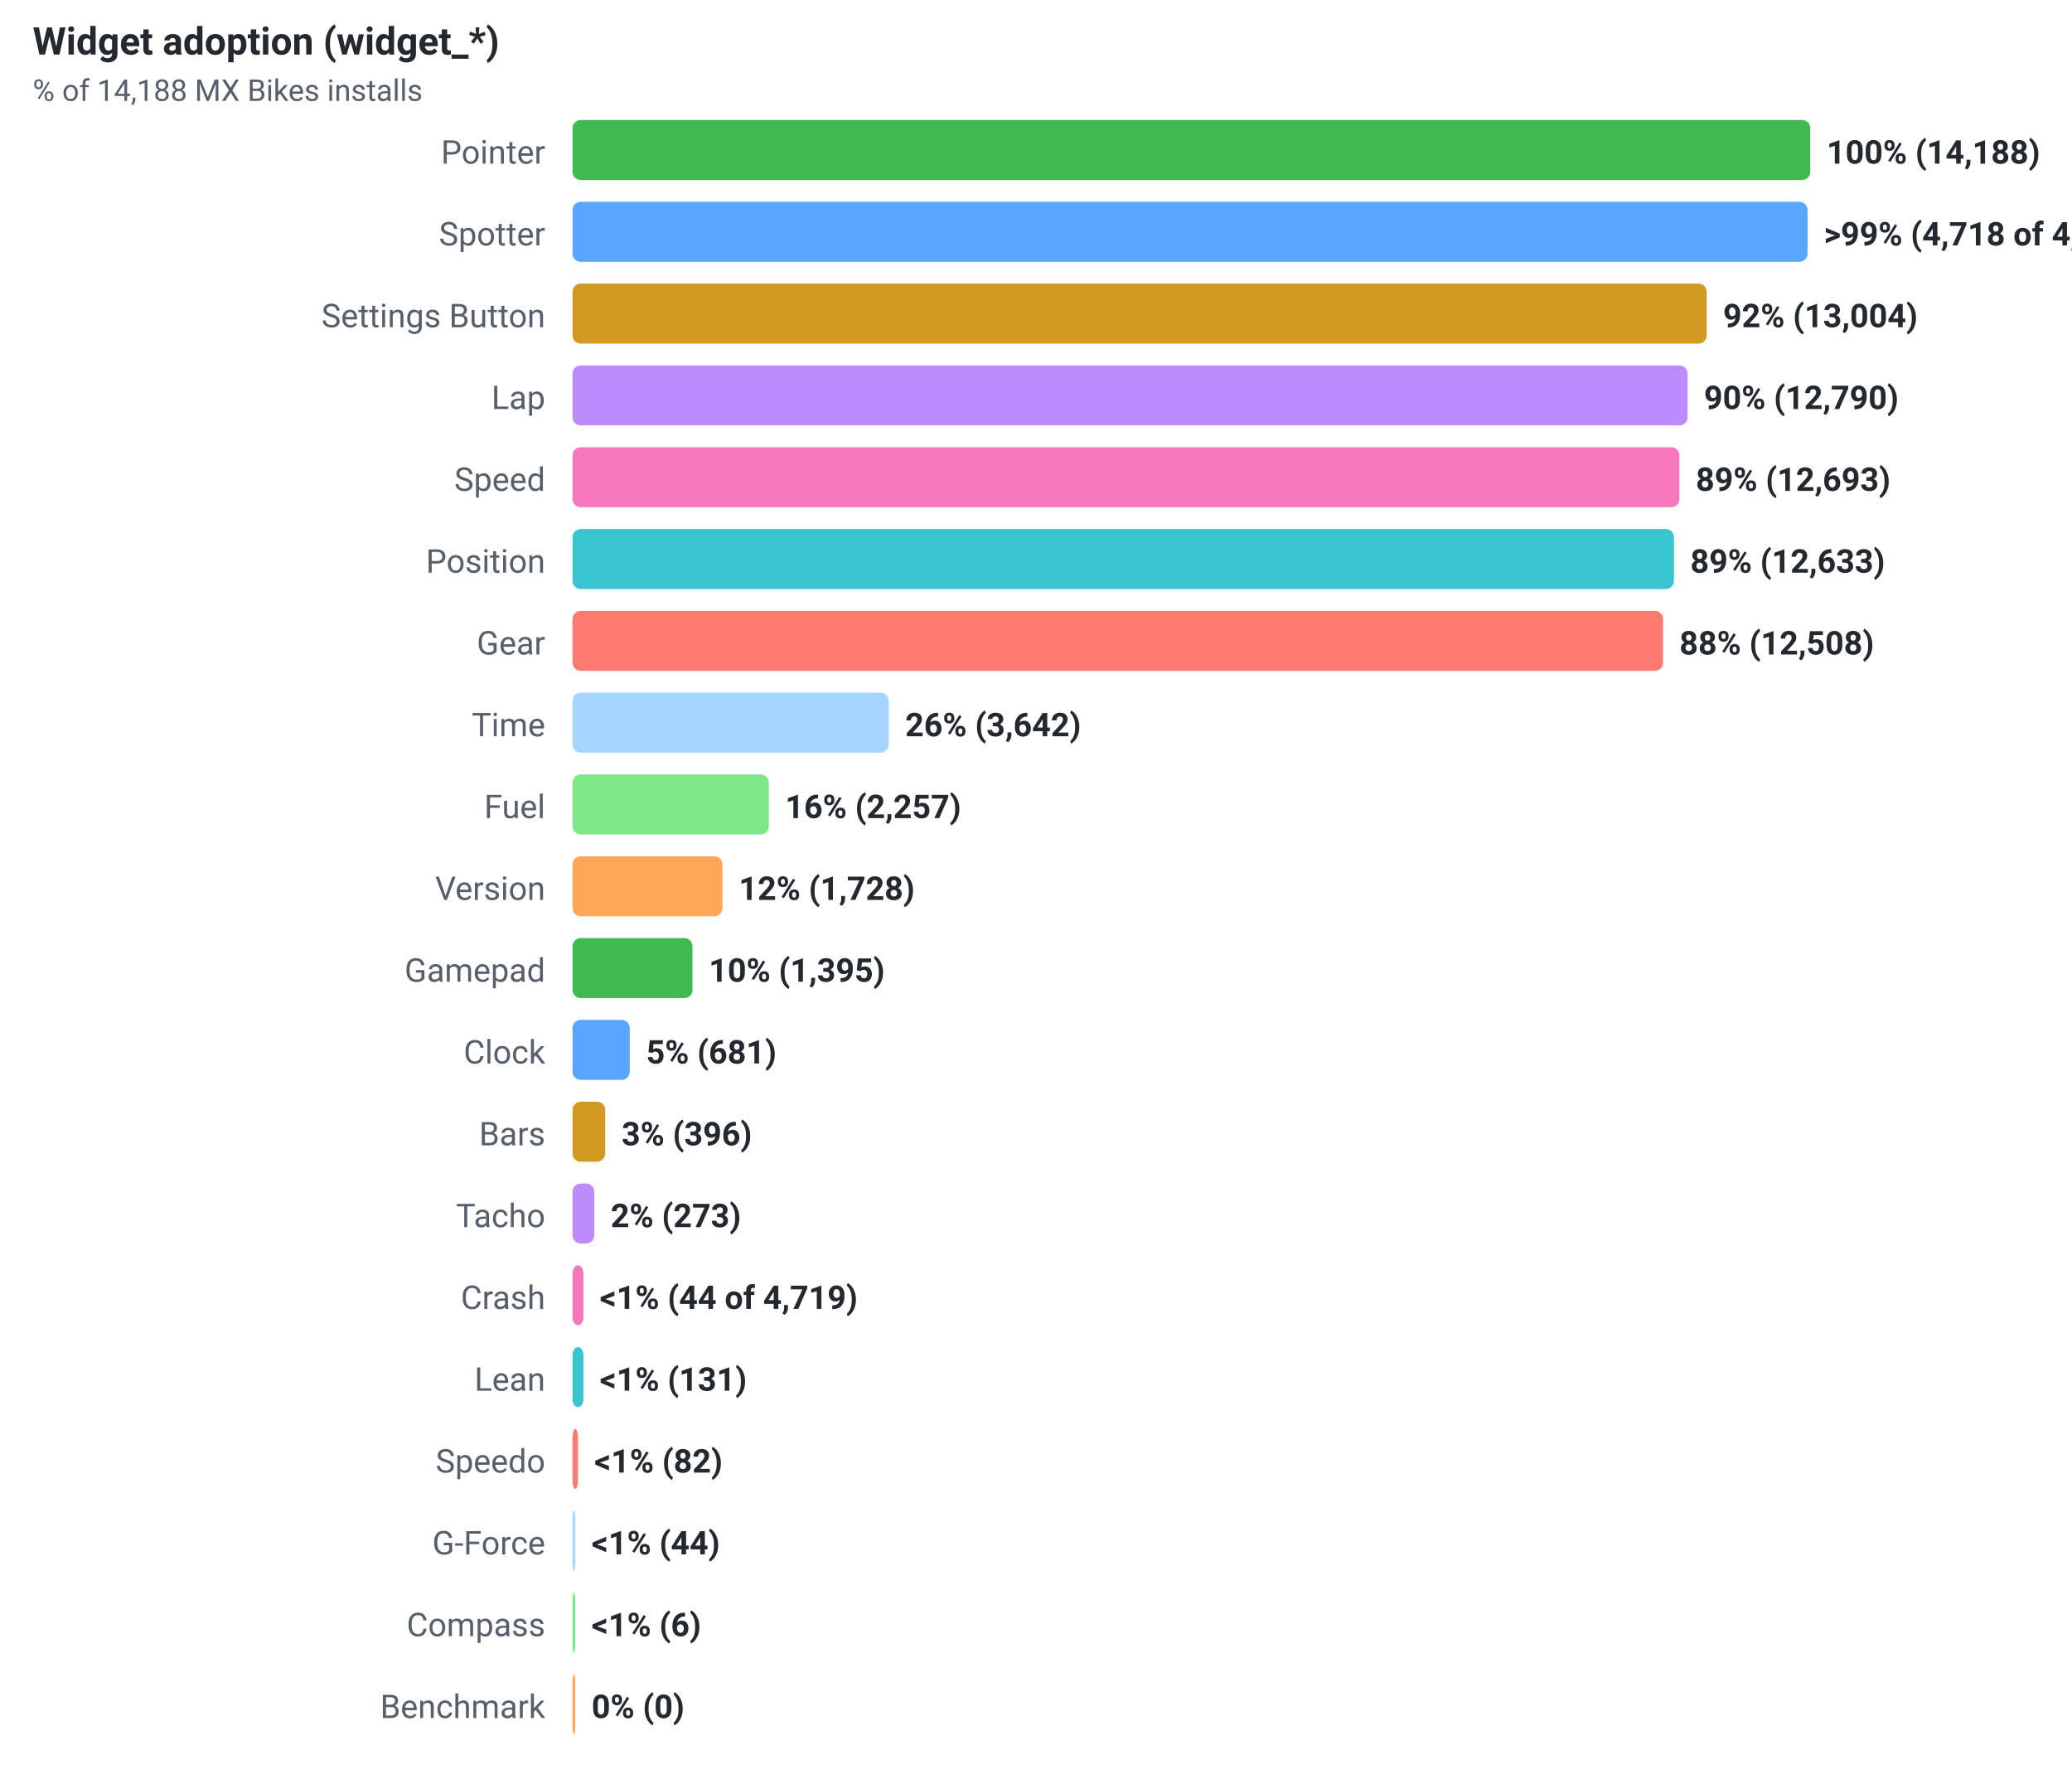
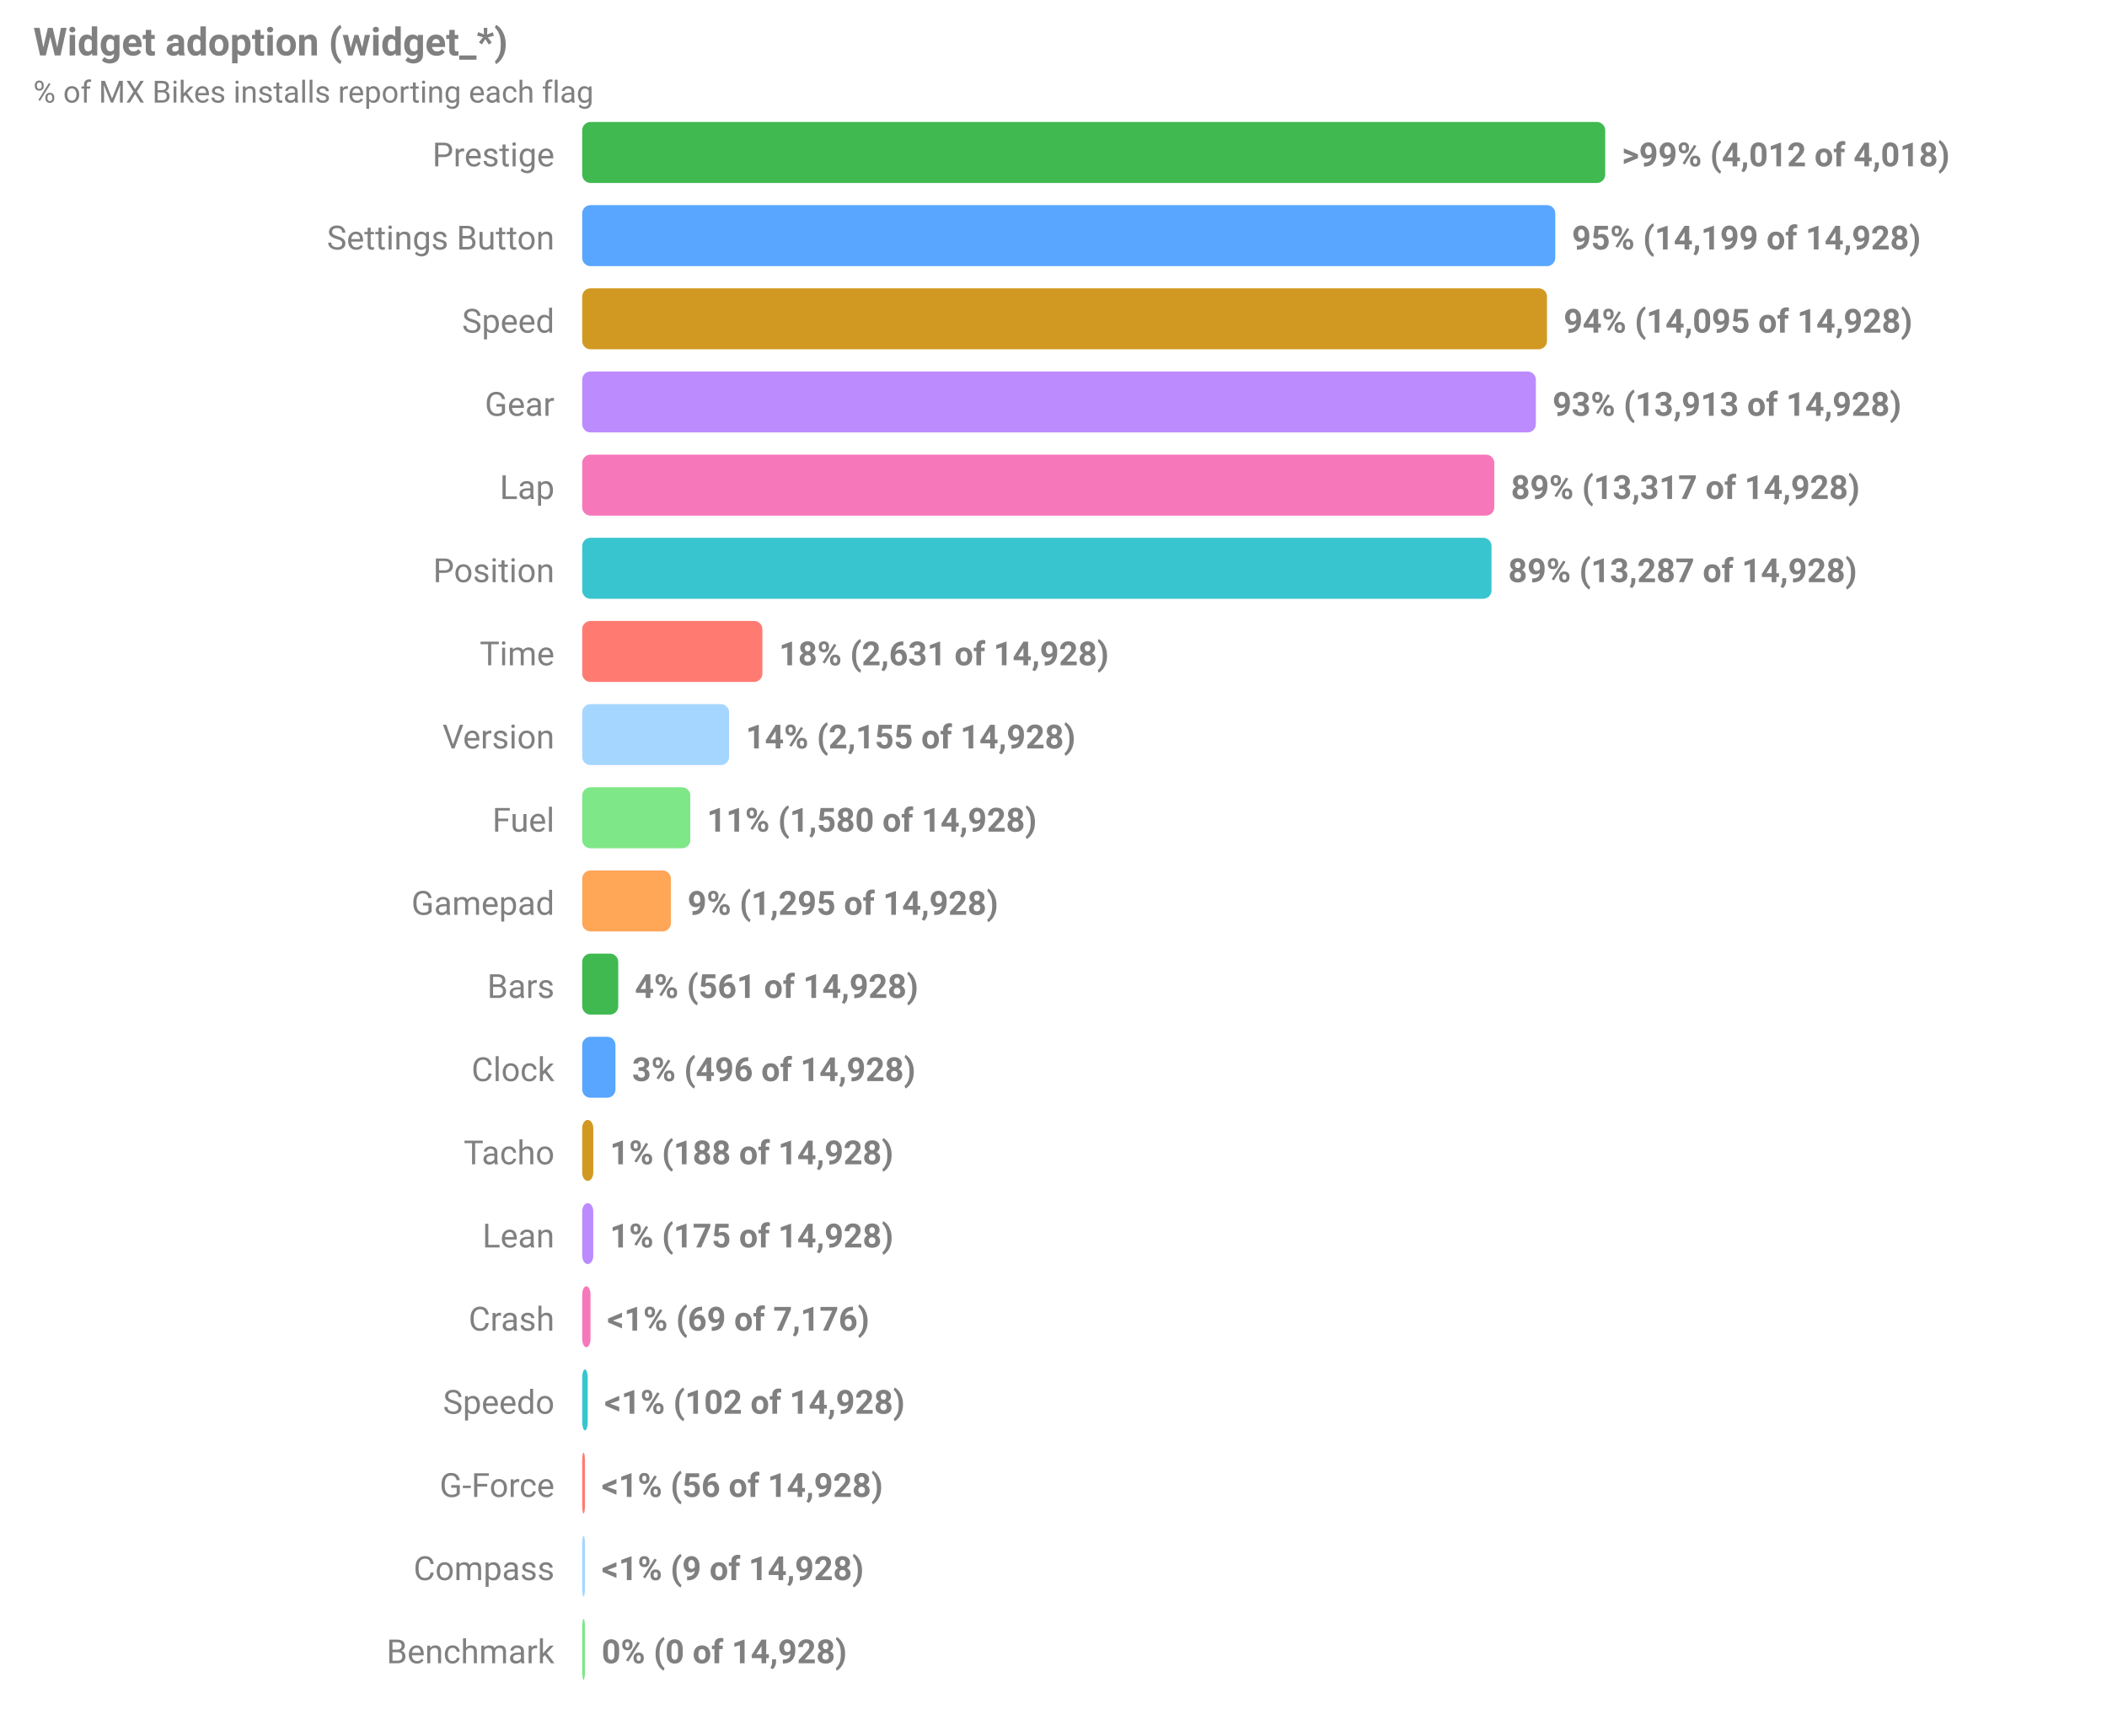
- <svg xmlns="http://www.w3.org/2000/svg" width="760" height="656" viewBox="0 0 760 656" role="img">
+ <svg xmlns="http://www.w3.org/2000/svg" width="760" height="626" viewBox="0 0 760 626" role="img" aria-label="Widget adoption (widget_*)">
  <style>
  text{font-family:-apple-system,BlinkMacSystemFont,'Segoe UI',Roboto,Helvetica,Arial,sans-serif}
-   .grid{stroke:#d0d7de;stroke-width:1}
-   .axis{stroke:#57606a;stroke-width:1}
-   .lbl{fill:#57606a;font-size:12px}
-   .val{fill:#24292f;font-size:12px;font-weight:600}
-   .title{fill:#24292f;font-size:14px;font-weight:700}
-   .sub{fill:#57606a;font-size:11px}
-   .gap{fill:#57606a;opacity:.09}
-   .gaplbl{fill:#57606a;font-size:10px;opacity:.85}
-   .ico{fill:#57606a}
-   .t1{fill:#d4a72c}
-   .t2{fill:#bf8700}
-   .t3{fill:#9e6a03}
-   .t4{fill:#7d4e00}
-   @media (prefers-color-scheme: dark){
-     .grid{stroke:#30363d}
-     .axis{stroke:#8b949e}
-     .lbl{fill:#8b949e}
-     .val{fill:#e6edf3}
-     .title{fill:#e6edf3}
-     .sub{fill:#8b949e}
-     .gap{fill:#8b949e;opacity:.13}
-     .gaplbl{fill:#8b949e}
-     .ico{fill:#8b949e}
-     .t1{fill:#bf8700}
-     .t2{fill:#d4a72c}
-     .t3{fill:#f2cc60}
-     .t4{fill:#fbe6a4}
-   }
+   .grid{stroke:#808080;stroke-opacity:.3;stroke-width:1}
+   .axis{stroke:#808080;stroke-width:1}
+   .lbl{fill:#808080;font-size:12px}
+   .val{fill:#808080;font-size:12px;font-weight:600}
+   .title{fill:#808080;font-size:14px;font-weight:700}
+   .sub{fill:#808080;font-size:11px}
+   .gap{fill:#808080;opacity:.12}
+   .gaplbl{fill:#808080;font-size:10px;opacity:.85}
+   .ico{fill:#808080}
+   .t1{fill:#e3b341}
+   .t2{fill:#d29922}
+   .t3{fill:#b7860b}
+   .t4{fill:#946f0f}
</style>
  <text x="12" y="20" class="title">Widget adoption (widget_*)</text>
-   <text x="12" y="37" class="sub">% of 14,188 MX Bikes installs</text>
-   <text x="200" y="60" class="lbl" text-anchor="end">Pointer</text>
-   <rect x="210" y="44" width="454" height="22" rx="3" fill="#3fb950" />
-   <text x="670" y="60" class="val">100% (14,188)</text>
-   <text x="200" y="90" class="lbl" text-anchor="end">Spotter</text>
-   <rect x="210" y="74" width="453" height="22" rx="3" fill="#58a6ff" />
-   <text x="669" y="90" class="val">&gt;99% (4,718 of 4,719)</text>
-   <text x="200" y="120" class="lbl" text-anchor="end">Settings Button</text>
-   <rect x="210" y="104" width="416" height="22" rx="3" fill="#d29922" />
-   <text x="632" y="120" class="val">92% (13,004)</text>
-   <text x="200" y="150" class="lbl" text-anchor="end">Lap</text>
-   <rect x="210" y="134" width="409" height="22" rx="3" fill="#bc8cff" />
-   <text x="625" y="150" class="val">90% (12,790)</text>
-   <text x="200" y="180" class="lbl" text-anchor="end">Speed</text>
-   <rect x="210" y="164" width="406" height="22" rx="3" fill="#f778ba" />
-   <text x="622" y="180" class="val">89% (12,693)</text>
+   <text x="12" y="37" class="sub">% of MX Bikes installs reporting each flag</text>
+   <text x="200" y="60" class="lbl" text-anchor="end">Prestige</text>
+   <rect x="210" y="44" width="369" height="22" rx="3" fill="#3fb950" data-tip="Prestige: &gt;99% (4,012 of 4,018)" />
+   <text x="585" y="60" class="val">&gt;99% (4,012 of 4,018)</text>
+   <text x="200" y="90" class="lbl" text-anchor="end">Settings Button</text>
+   <rect x="210" y="74" width="351" height="22" rx="3" fill="#58a6ff" data-tip="Settings Button: 95% (14,199 of 14,928)" />
+   <text x="567" y="90" class="val">95% (14,199 of 14,928)</text>
+   <text x="200" y="120" class="lbl" text-anchor="end">Speed</text>
+   <rect x="210" y="104" width="348" height="22" rx="3" fill="#d29922" data-tip="Speed: 94% (14,095 of 14,928)" />
+   <text x="564" y="120" class="val">94% (14,095 of 14,928)</text>
+   <text x="200" y="150" class="lbl" text-anchor="end">Gear</text>
+   <rect x="210" y="134" width="344" height="22" rx="3" fill="#bc8cff" data-tip="Gear: 93% (13,913 of 14,928)" />
+   <text x="560" y="150" class="val">93% (13,913 of 14,928)</text>
+   <text x="200" y="180" class="lbl" text-anchor="end">Lap</text>
+   <rect x="210" y="164" width="329" height="22" rx="3" fill="#f778ba" data-tip="Lap: 89% (13,317 of 14,928)" />
+   <text x="545" y="180" class="val">89% (13,317 of 14,928)</text>
  <text x="200" y="210" class="lbl" text-anchor="end">Position</text>
-   <rect x="210" y="194" width="404" height="22" rx="3" fill="#39c5cf" />
-   <text x="620" y="210" class="val">89% (12,633)</text>
-   <text x="200" y="240" class="lbl" text-anchor="end">Gear</text>
-   <rect x="210" y="224" width="400" height="22" rx="3" fill="#ff7b72" />
-   <text x="616" y="240" class="val">88% (12,508)</text>
-   <text x="200" y="270" class="lbl" text-anchor="end">Time</text>
-   <rect x="210" y="254" width="116" height="22" rx="3" fill="#a5d6ff" />
-   <text x="332" y="270" class="val">26% (3,642)</text>
+   <rect x="210" y="194" width="328" height="22" rx="3" fill="#39c5cf" data-tip="Position: 89% (13,287 of 14,928)" />
+   <text x="544" y="210" class="val">89% (13,287 of 14,928)</text>
+   <text x="200" y="240" class="lbl" text-anchor="end">Time</text>
+   <rect x="210" y="224" width="65" height="22" rx="3" fill="#ff7b72" data-tip="Time: 18% (2,631 of 14,928)" />
+   <text x="281" y="240" class="val">18% (2,631 of 14,928)</text>
+   <text x="200" y="270" class="lbl" text-anchor="end">Version</text>
+   <rect x="210" y="254" width="53" height="22" rx="3" fill="#a5d6ff" data-tip="Version: 14% (2,155 of 14,928)" />
+   <text x="269" y="270" class="val">14% (2,155 of 14,928)</text>
  <text x="200" y="300" class="lbl" text-anchor="end">Fuel</text>
-   <rect x="210" y="284" width="72" height="22" rx="3" fill="#7ee787" />
-   <text x="288" y="300" class="val">16% (2,257)</text>
-   <text x="200" y="330" class="lbl" text-anchor="end">Version</text>
-   <rect x="210" y="314" width="55" height="22" rx="3" fill="#ffa657" />
-   <text x="271" y="330" class="val">12% (1,728)</text>
-   <text x="200" y="360" class="lbl" text-anchor="end">Gamepad</text>
-   <rect x="210" y="344" width="44" height="22" rx="3" fill="#3fb950" />
-   <text x="260" y="360" class="val">10% (1,395)</text>
+   <rect x="210" y="284" width="39" height="22" rx="3" fill="#7ee787" data-tip="Fuel: 11% (1,580 of 14,928)" />
+   <text x="255" y="300" class="val">11% (1,580 of 14,928)</text>
+   <text x="200" y="330" class="lbl" text-anchor="end">Gamepad</text>
+   <rect x="210" y="314" width="32" height="22" rx="3" fill="#ffa657" data-tip="Gamepad: 9% (1,295 of 14,928)" />
+   <text x="248" y="330" class="val">9% (1,295 of 14,928)</text>
+   <text x="200" y="360" class="lbl" text-anchor="end">Bars</text>
+   <rect x="210" y="344" width="13" height="22" rx="3" fill="#3fb950" data-tip="Bars: 4% (561 of 14,928)" />
+   <text x="229" y="360" class="val">4% (561 of 14,928)</text>
  <text x="200" y="390" class="lbl" text-anchor="end">Clock</text>
-   <rect x="210" y="374" width="21" height="22" rx="3" fill="#58a6ff" />
-   <text x="237" y="390" class="val">5% (681)</text>
-   <text x="200" y="420" class="lbl" text-anchor="end">Bars</text>
-   <rect x="210" y="404" width="12" height="22" rx="3" fill="#d29922" />
-   <text x="228" y="420" class="val">3% (396)</text>
-   <text x="200" y="450" class="lbl" text-anchor="end">Tacho</text>
-   <rect x="210" y="434" width="8" height="22" rx="3" fill="#bc8cff" />
-   <text x="224" y="450" class="val">2% (273)</text>
+   <rect x="210" y="374" width="12" height="22" rx="3" fill="#58a6ff" data-tip="Clock: 3% (496 of 14,928)" />
+   <text x="228" y="390" class="val">3% (496 of 14,928)</text>
+   <text x="200" y="420" class="lbl" text-anchor="end">Tacho</text>
+   <rect x="210" y="404" width="4" height="22" rx="3" fill="#d29922" data-tip="Tacho: 1% (188 of 14,928)" />
+   <text x="220" y="420" class="val">1% (188 of 14,928)</text>
+   <text x="200" y="450" class="lbl" text-anchor="end">Lean</text>
+   <rect x="210" y="434" width="4" height="22" rx="3" fill="#bc8cff" data-tip="Lean: 1% (175 of 14,928)" />
+   <text x="220" y="450" class="val">1% (175 of 14,928)</text>
  <text x="200" y="480" class="lbl" text-anchor="end">Crash</text>
-   <rect x="210" y="464" width="4" height="22" rx="3" fill="#f778ba" />
-   <text x="220" y="480" class="val">&lt;1% (44 of 4,719)</text>
-   <text x="200" y="510" class="lbl" text-anchor="end">Lean</text>
-   <rect x="210" y="494" width="4" height="22" rx="3" fill="#39c5cf" />
-   <text x="220" y="510" class="val">&lt;1% (131)</text>
-   <text x="200" y="540" class="lbl" text-anchor="end">Speedo</text>
-   <rect x="210" y="524" width="2" height="22" rx="3" fill="#ff7b72" />
-   <text x="218" y="540" class="val">&lt;1% (82)</text>
-   <text x="200" y="570" class="lbl" text-anchor="end">G-Force</text>
-   <rect x="210" y="554" width="1" height="22" rx="3" fill="#a5d6ff" />
-   <text x="217" y="570" class="val">&lt;1% (44)</text>
-   <text x="200" y="600" class="lbl" text-anchor="end">Compass</text>
-   <rect x="210" y="584" width="1" height="22" rx="3" fill="#7ee787" />
-   <text x="217" y="600" class="val">&lt;1% (6)</text>
-   <text x="200" y="630" class="lbl" text-anchor="end">Benchmark</text>
-   <rect x="210" y="614" width="1" height="22" rx="3" fill="#ffa657" />
-   <text x="217" y="630" class="val">0% (0)</text>
+   <rect x="210" y="464" width="3" height="22" rx="3" fill="#f778ba" data-tip="Crash: &lt;1% (69 of 7,176)" />
+   <text x="219" y="480" class="val">&lt;1% (69 of 7,176)</text>
+   <text x="200" y="510" class="lbl" text-anchor="end">Speedo</text>
+   <rect x="210" y="494" width="2" height="22" rx="3" fill="#39c5cf" data-tip="Speedo: &lt;1% (102 of 14,928)" />
+   <text x="218" y="510" class="val">&lt;1% (102 of 14,928)</text>
+   <text x="200" y="540" class="lbl" text-anchor="end">G-Force</text>
+   <rect x="210" y="524" width="1" height="22" rx="3" fill="#ff7b72" data-tip="G-Force: &lt;1% (56 of 14,928)" />
+   <text x="217" y="540" class="val">&lt;1% (56 of 14,928)</text>
+   <text x="200" y="570" class="lbl" text-anchor="end">Compass</text>
+   <rect x="210" y="554" width="1" height="22" rx="3" fill="#a5d6ff" data-tip="Compass: &lt;1% (9 of 14,928)" />
+   <text x="217" y="570" class="val">&lt;1% (9 of 14,928)</text>
+   <text x="200" y="600" class="lbl" text-anchor="end">Benchmark</text>
+   <rect x="210" y="584" width="1" height="22" rx="3" fill="#7ee787" data-tip="Benchmark: 0% (0 of 14,928)" />
+   <text x="217" y="600" class="val">0% (0 of 14,928)</text>
</svg>
